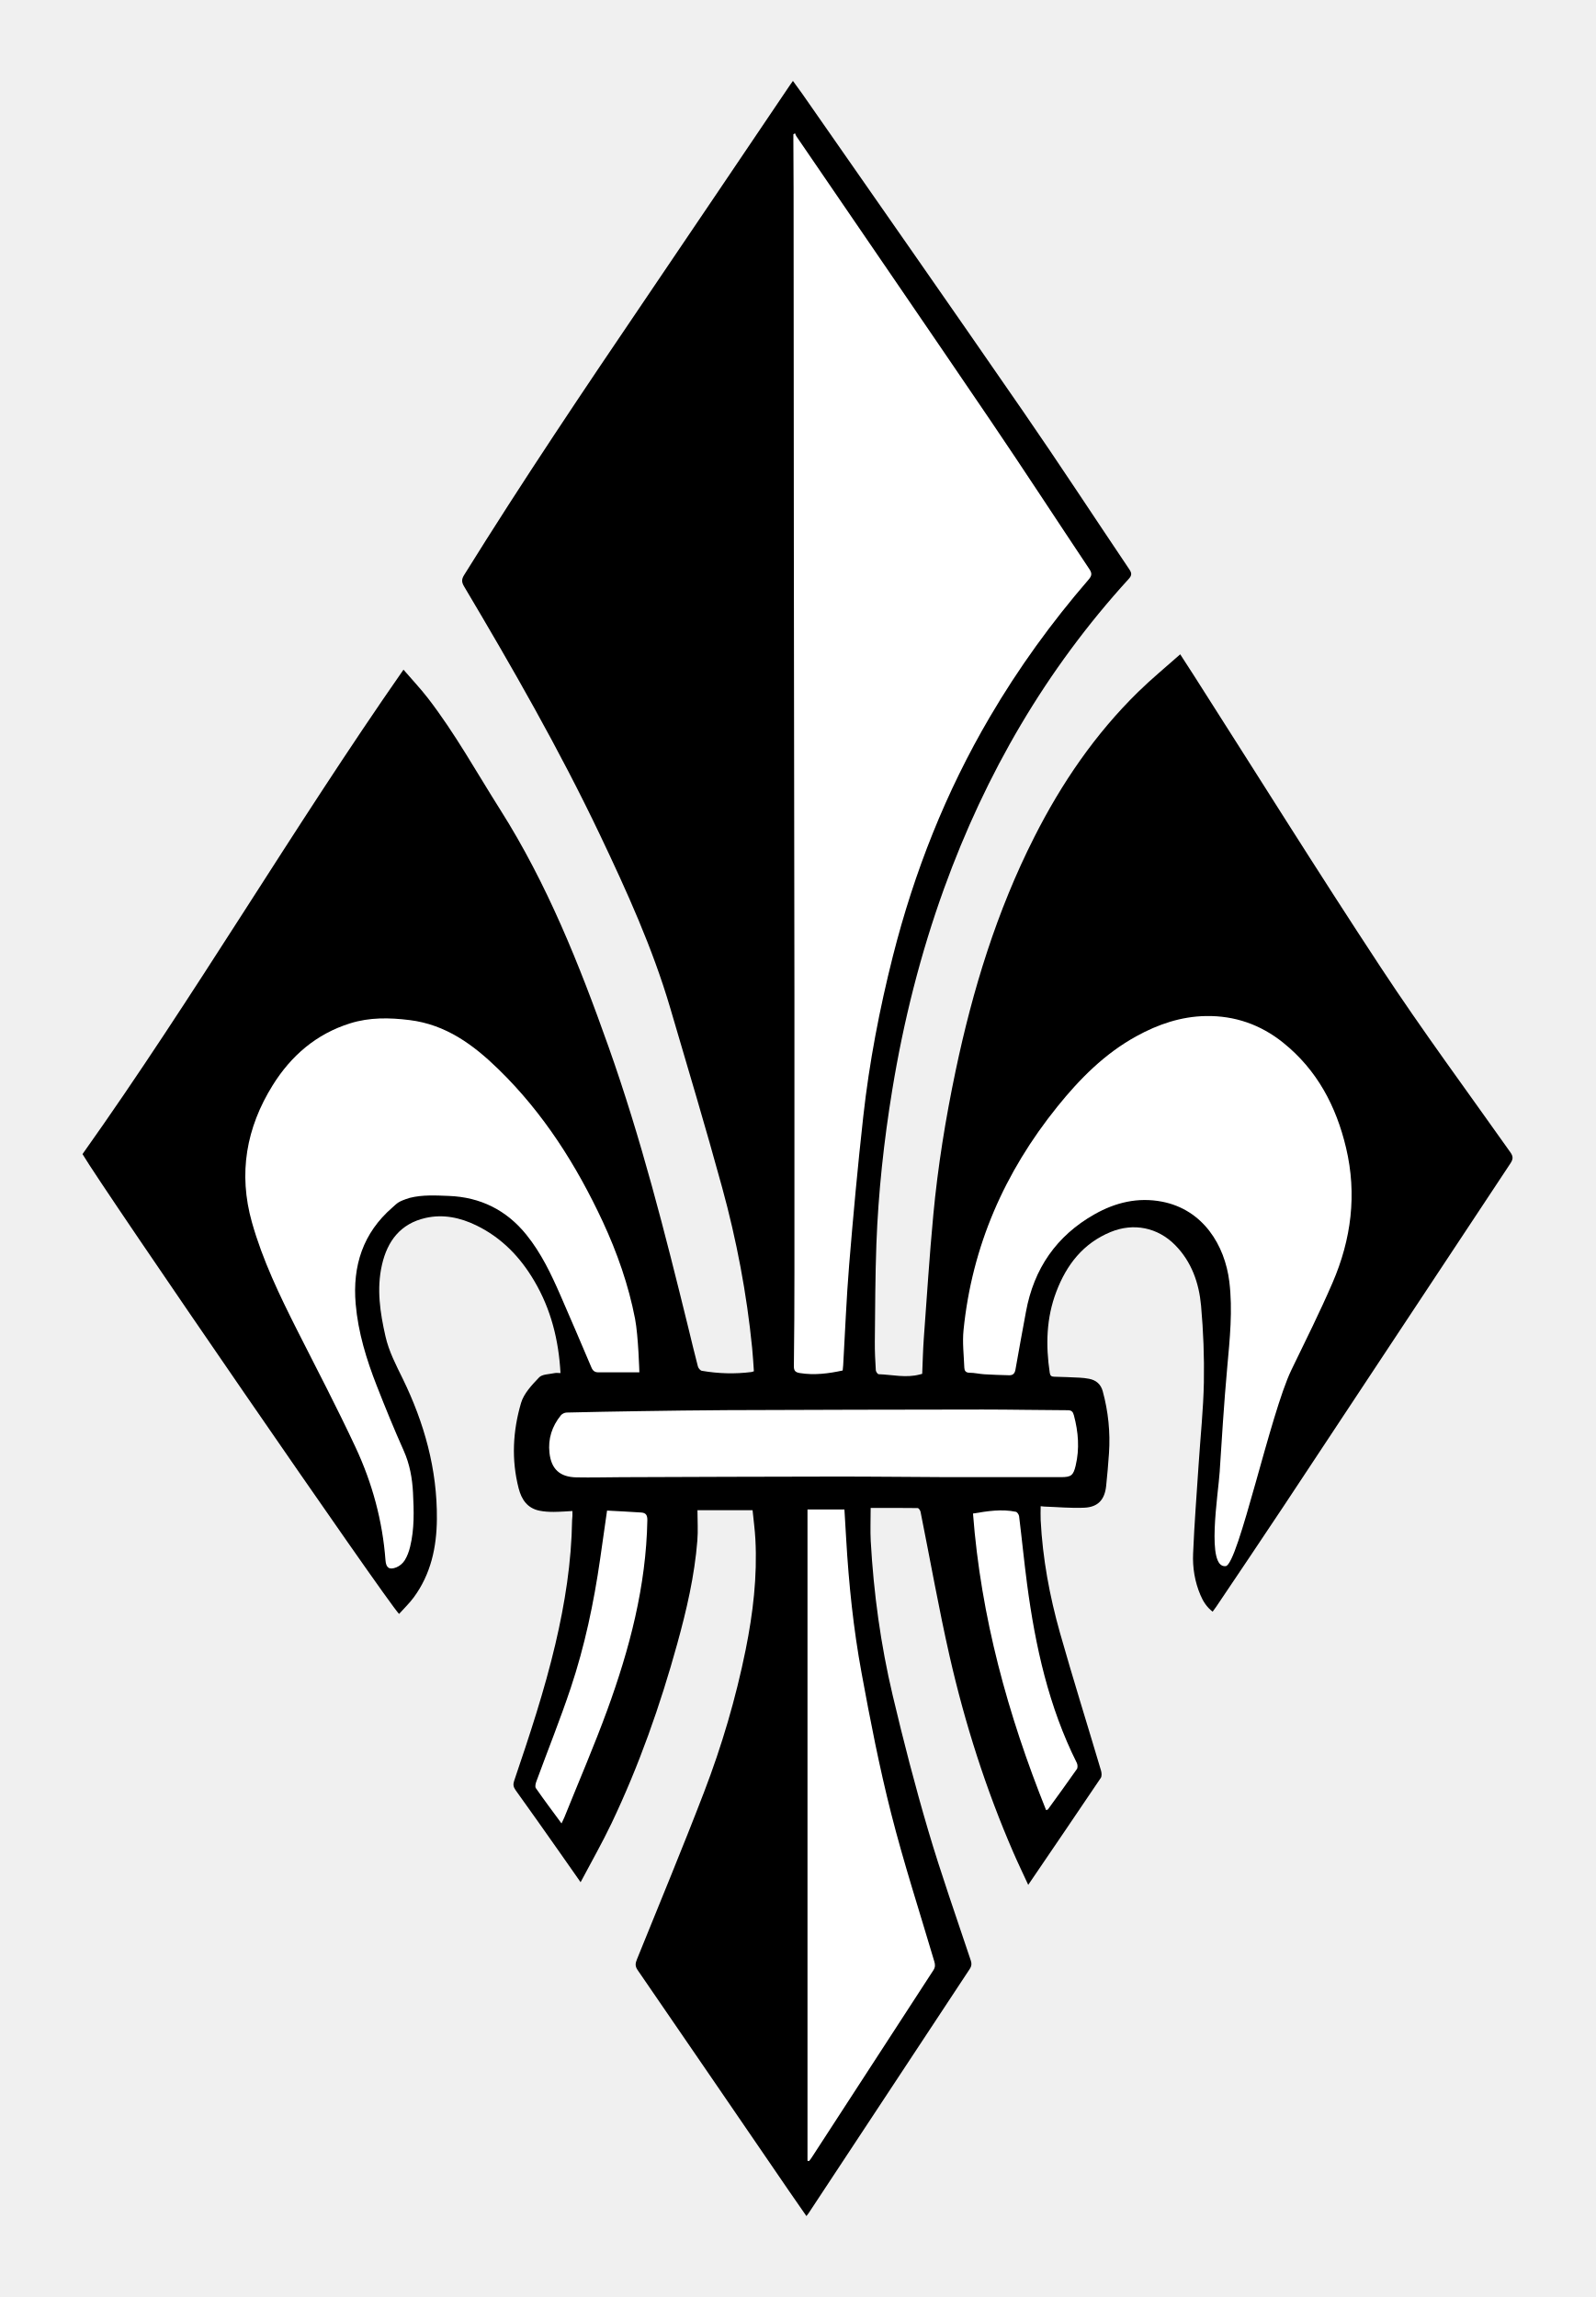
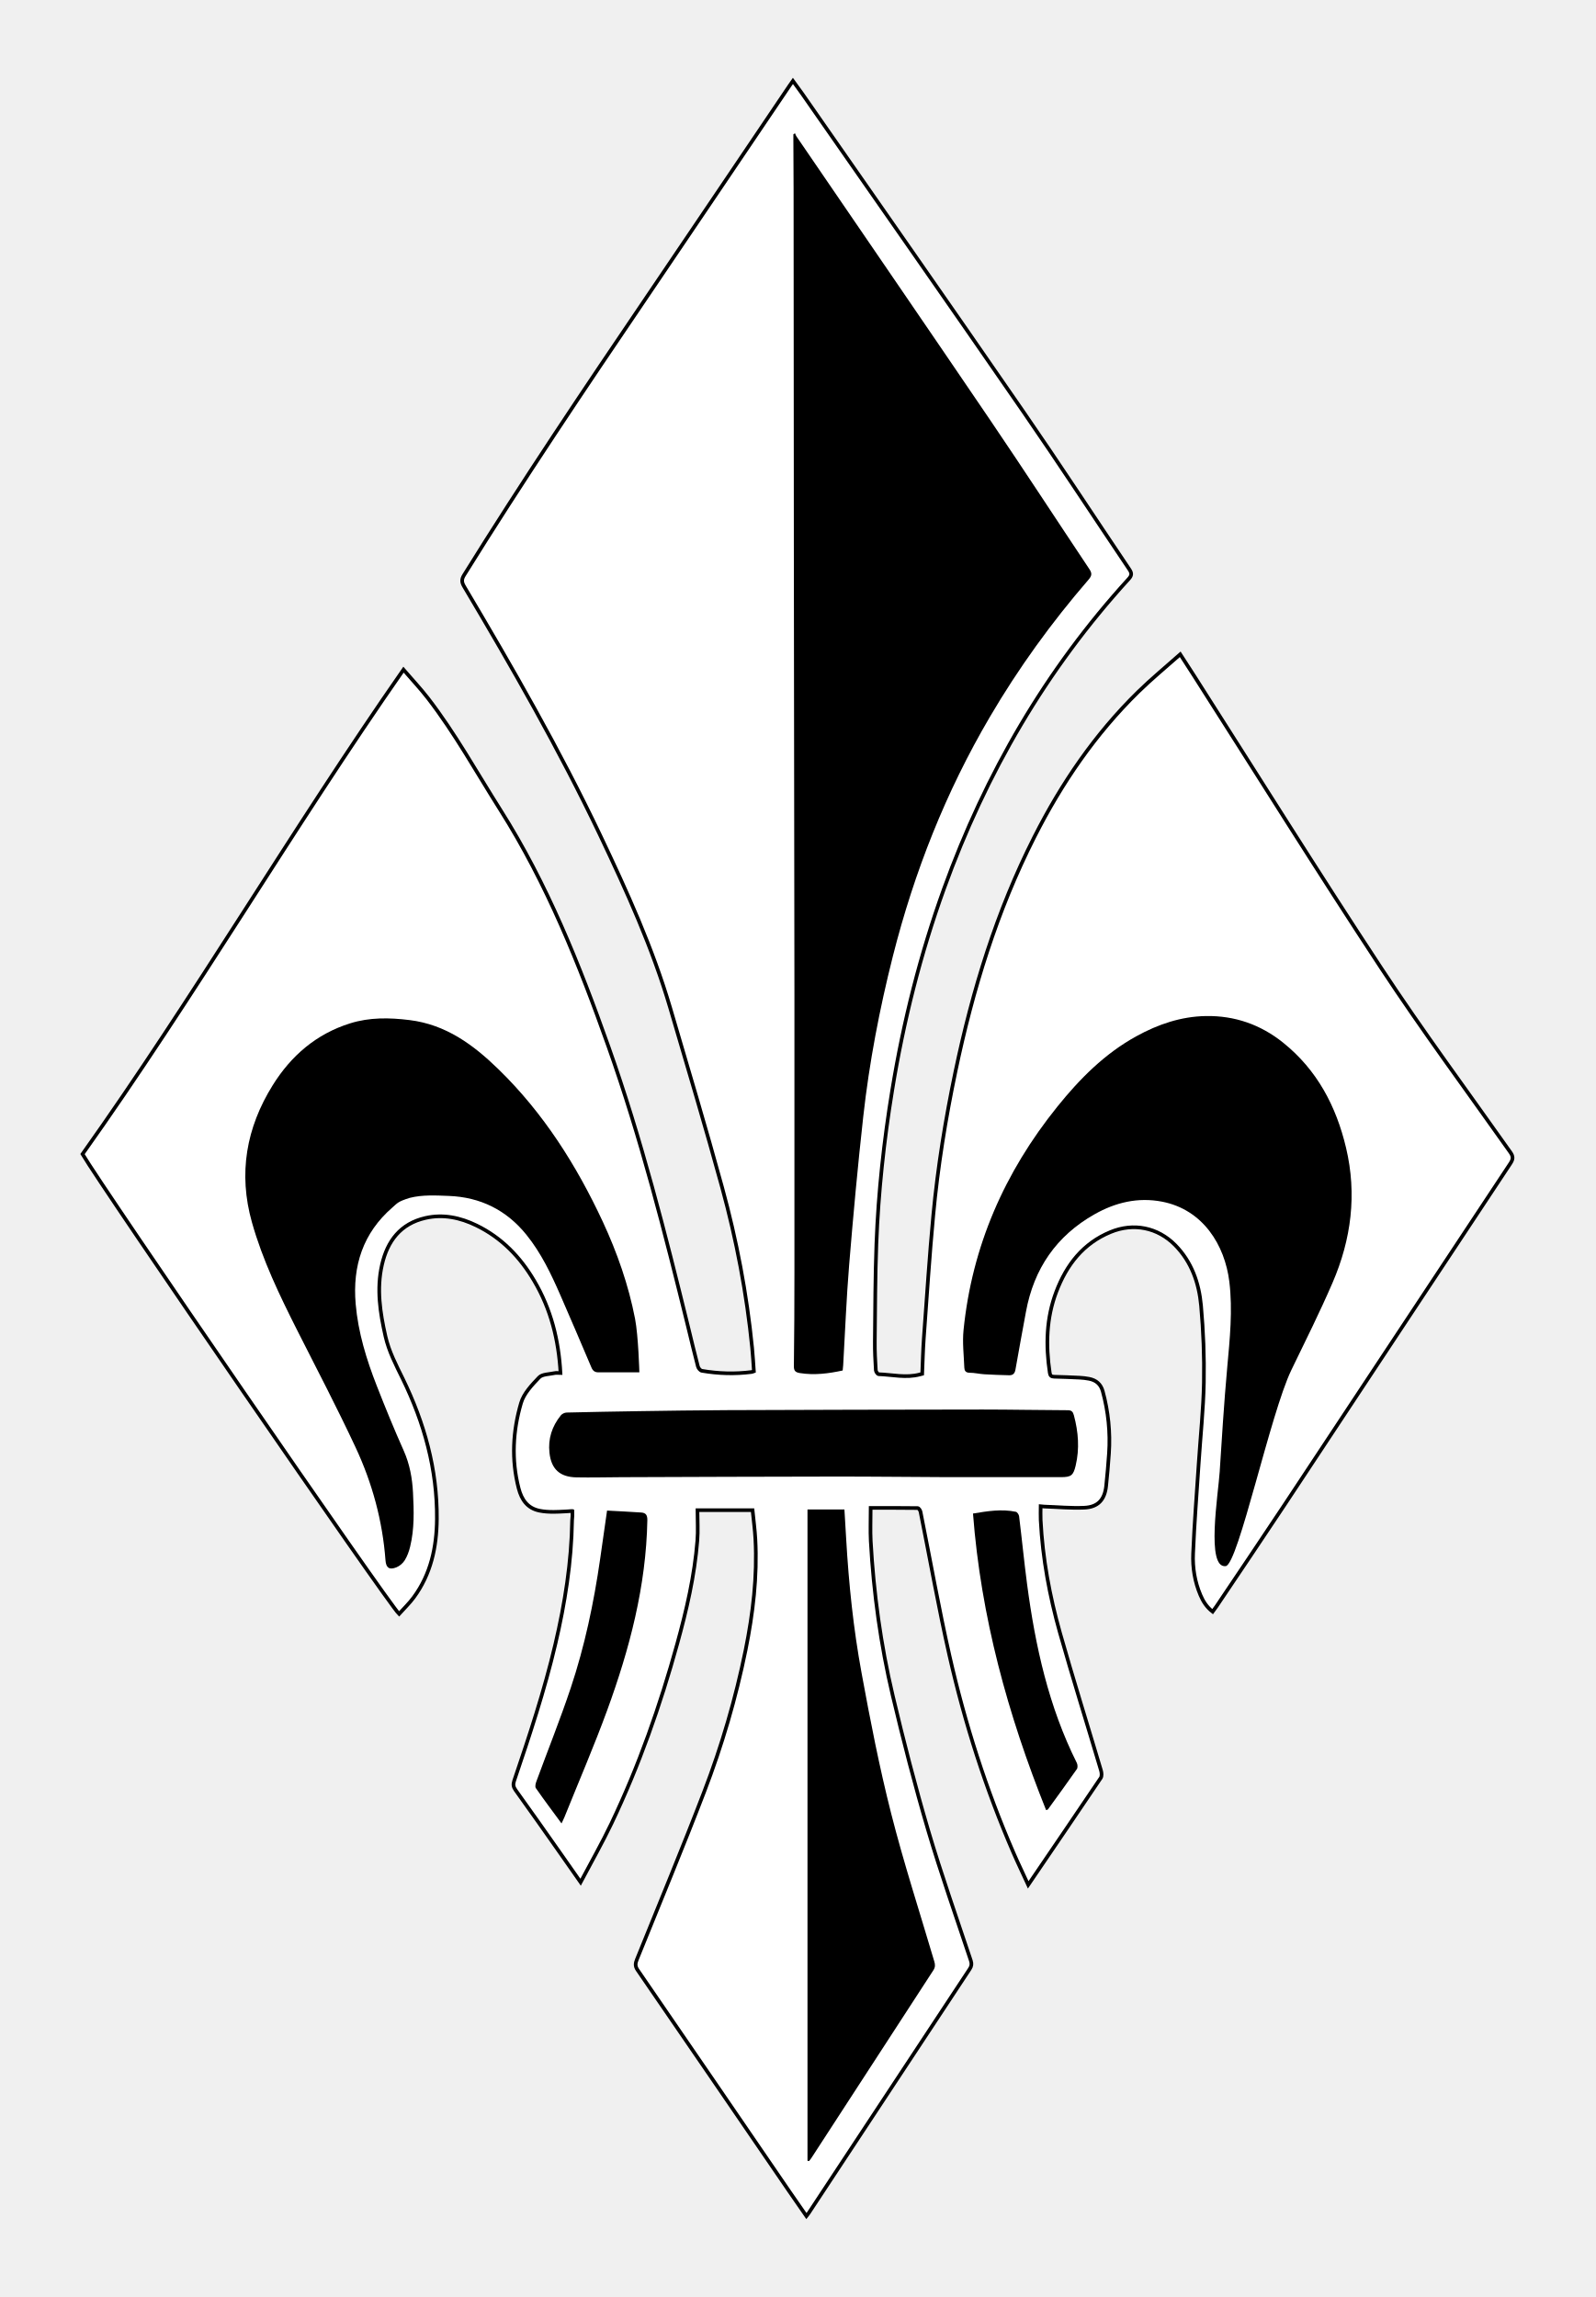
- <svg xmlns="http://www.w3.org/2000/svg" id="uuid-5d5b22a8-d2aa-42c3-a527-f4c3f4cf5ef0" data-name="postiv" width="154.2mm" height="222.04mm" viewBox="0 0 437.09 629.41">
-   <path d="m156.84,414.05c0,.6.01.98,0,1.35-.02.38-.08.77-.09,1.16-.17,11.49-1.96,22.77-4.58,33.93-2.99,12.73-7.1,25.12-11.3,37.49-.33.99-.22,1.66.38,2.52,4.13,5.73,8.19,11.52,12.26,17.3,1.77,2.5,3.52,5.02,5.57,7.95,2.96-5.6,5.91-10.76,8.46-16.11,7.54-15.82,13.35-32.3,18.01-49.18,2.57-9.3,4.76-18.68,5.52-28.33.22-2.69.03-5.4.03-8.32h15.1c.27,2.73.63,5.32.77,7.93.55,10.24-.65,20.33-2.67,30.35-2.7,13.3-6.52,26.29-11.38,38.94-5.9,15.38-12.23,30.58-18.4,45.85-.43,1.05-.56,1.84.15,2.89,13.88,20.19,27.7,40.41,41.54,60.62,1.55,2.26,3.12,4.5,4.74,6.84.29-.37.48-.58.63-.82,14.71-22.3,29.4-44.59,44.13-66.89.49-.74.59-1.39.3-2.27-3.95-11.87-8.14-23.68-11.68-35.68-3.61-12.23-6.8-24.6-9.74-37.03-3.28-13.88-5.22-28-6.01-42.27-.15-2.88-.02-5.77-.02-9.08,4.18,0,8.53-.02,12.88.04.28,0,.72.64.79,1.04,2.65,13.19,4.98,26.45,7.96,39.56,4.2,18.44,9.94,36.45,17.49,53.83,1.22,2.82,2.57,5.59,4.05,8.82,6.8-10,13.37-19.63,19.88-29.3.32-.48.25-1.39.07-2.01-3.74-12.6-7.68-25.14-11.26-37.79-2.84-10.08-4.75-20.37-5.28-30.87-.06-1.23,0-2.46,0-3.79.51.04.75.09.98.1,3.67.12,7.36.48,11.02.31,3.72-.18,5.54-2.2,5.94-5.93.32-2.98.57-5.98.78-8.98.39-5.75-.19-11.43-1.71-17-.53-1.94-1.82-3.04-3.74-3.41-.85-.16-1.72-.27-2.59-.31-2.33-.12-4.65-.2-6.98-.26-.75-.02-1.09-.27-1.21-1.07-1.13-7.55-.95-15,1.79-22.2,2.8-7.39,7.35-13.28,14.88-16.38,6.3-2.6,12.91-1.25,17.67,3.56,4.54,4.6,6.56,10.43,7.12,16.62.63,6.99.9,14.04.77,21.06-.14,7.41-.94,14.8-1.42,22.2-.54,8.22-1.19,16.44-1.53,24.66-.17,3.88.46,7.75,2.01,11.38.73,1.74,1.73,3.31,3.34,4.55.4-.54.72-.95,1.01-1.39,6.18-9.2,12.4-18.39,18.52-27.63,20.7-31.26,41.36-62.57,62.07-93.82.74-1.14.81-1.85,0-3.01-11.88-16.81-24.13-33.37-35.44-50.55-17.4-26.43-34.15-53.28-51.18-79.95-1.21-1.91-2.44-3.8-3.86-5.98-3.95,3.51-7.89,6.74-11.51,10.29-11.82,11.57-21.01,25.05-28.46,39.76-10.3,20.32-16.91,41.89-21.58,64.11-2.74,13.06-4.87,26.21-6.11,39.49-1.06,11.25-1.77,22.52-2.6,33.79-.23,3.23-.3,6.47-.44,9.72-.29.07-.47.12-.65.17-3.77,1.02-7.53.06-11.29-.07-.28-.02-.74-.69-.77-1.07-.16-2.62-.3-5.24-.27-7.86.09-8.93.1-17.86.43-26.78.53-14.17,2.06-28.23,4.35-42.21,3.08-18.81,7.71-37.23,14.19-55.16,11.41-31.54,27.94-60.01,50.59-84.83.84-.92.91-1.53.2-2.59-9.74-14.46-19.26-29.04-29.17-43.39-20.04-29.05-40.28-57.97-60.46-86.94-.81-1.16-1.66-2.31-2.57-3.55-.36.51-.62.86-.86,1.22-13.03,19.29-26.04,38.6-39.11,57.88-17.09,25.2-34.08,50.46-50.14,76.32-.72,1.16-.68,1.94,0,3.09,13.21,22.24,26.09,44.68,37.22,68.05,7.35,15.45,14.43,31.02,19.27,47.48,4.81,16.38,9.72,32.72,14.22,49.17,3.95,14.4,6.74,29.06,8.22,43.94.22,2.15.33,4.31.48,6.42-.35.12-.48.19-.63.21-4.55.58-9.1.45-13.62-.33-.43-.07-.97-.72-1.09-1.2-.93-3.55-1.78-7.13-2.65-10.7-6.37-25.93-12.92-51.8-21.87-76.99-7.98-22.48-16.8-44.58-29.64-64.86-6.5-10.27-12.38-20.93-19.82-30.57-2.06-2.66-4.39-5.13-6.69-7.8-30.52,43.77-57.29,89.59-87.95,132.74,5.51,9.39,83.62,122.93,86.74,126,1.35-1.51,2.82-2.9,4.01-4.52,4.71-6.38,6.29-13.76,6.35-21.49.12-13.59-3.45-26.33-9.36-38.45-1.85-3.78-3.79-7.47-4.73-11.62-1.47-6.48-2.46-12.97-.96-19.57,1.49-6.54,5.08-11.29,11.92-12.85,4.87-1.11,9.56-.1,13.97,2.05,6.88,3.35,11.98,8.63,15.82,15.16,4.6,7.77,6.72,16.26,7.21,25.29-.64,0-1.18-.1-1.68.02-1.45.32-3.34.27-4.19,1.18-1.97,2.07-4.18,4.39-4.94,7-2.25,7.65-2.68,15.55-.65,23.41.8,3.06,2.38,5.42,5.7,6.1,1.27.26,2.6.33,3.89.33,1.64,0,5.11-.24,5.11-.24,0,0-1.84.09,0,0Z" />
-   <g id="uuid-434d0716-1f49-4eaa-89e1-1c6a4bec57dd" data-name="HATCH">
-     <path d="m230.9,375.53c-3.93.86-7.79,1.34-11.73.71-1.22-.2-1.67-.6-1.65-1.92.11-8.6.15-17.18.15-25.77.01-25.35.02-50.71,0-76.06-.02-30.01-.07-60.02-.12-90.03-.01-11.22-.03-22.43-.04-33.65-.03-32.2-.05-64.4-.07-96.6,0-4.61-.04-9.22-.06-13.83,0-.52,0-1.04,0-1.57l.45-.3c.12.26.18.54.34.78,17.75,25.98,35.56,51.92,53.23,77.95,9.16,13.5,18.06,27.18,27.11,40.74.77,1.15.64,1.82-.25,2.85-10.13,11.72-19.18,24.22-27.02,37.59-12.08,20.55-20.74,42.48-26.59,65.57-3.66,14.48-6.47,29.13-8.12,43.97-1.51,13.54-2.75,27.12-3.87,40.69-.75,9.13-1.1,18.3-1.63,27.45-.03.47-.14,1.45-.14,1.45,0,0,.05-.5,0,0Z" fill="#fff" />
+ <svg xmlns="http://www.w3.org/2000/svg" id="uuid-d35e3ad1-5994-48f6-9485-8f6122c032e6" data-name="postiv" width="154.2mm" height="222.04mm" viewBox="0 0 437.09 629.41">
+   <path id="uuid-186e0ff5-48cc-4209-afdc-cb09b493eb96" data-name="Rahmen" d="M156.84,414.05c0,.6.01.98,0,1.35-.02.38-.08.77-.09,1.16-.17,11.49-1.96,22.77-4.58,33.93-2.99,12.73-7.1,25.12-11.3,37.49-.33.99-.22,1.66.38,2.52,4.13,5.73,8.19,11.52,12.26,17.3,1.77,2.5,3.52,5.02,5.57,7.95,2.96-5.6,5.91-10.76,8.46-16.11,7.54-15.82,13.35-32.3,18.01-49.18,2.57-9.3,4.76-18.68,5.52-28.33.22-2.69.03-5.4.03-8.32h15.1c.27,2.73.63,5.32.77,7.93.55,10.24-.65,20.33-2.67,30.35-2.7,13.3-6.52,26.29-11.38,38.94-5.9,15.38-12.23,30.58-18.4,45.85-.43,1.05-.56,1.84.15,2.89,13.88,20.19,27.7,40.41,41.54,60.62,1.55,2.26,3.12,4.5,4.74,6.84.29-.37.48-.58.63-.82,14.71-22.3,29.4-44.59,44.13-66.89.49-.74.59-1.39.3-2.27-3.95-11.87-8.14-23.68-11.68-35.68-3.61-12.23-6.8-24.6-9.74-37.03-3.28-13.88-5.22-28-6.01-42.27-.15-2.88-.02-5.77-.02-9.08,4.18,0,8.53-.02,12.88.04.28,0,.72.64.79,1.04,2.65,13.19,4.98,26.45,7.96,39.56,4.2,18.44,9.94,36.45,17.49,53.83,1.22,2.82,2.57,5.59,4.05,8.82,6.8-10,13.37-19.63,19.88-29.3.32-.48.25-1.39.07-2.01-3.74-12.6-7.68-25.14-11.26-37.79-2.84-10.08-4.75-20.37-5.28-30.87-.06-1.23,0-2.46,0-3.79.51.04.75.09.98.1,3.67.12,7.36.48,11.02.31,3.72-.18,5.54-2.2,5.94-5.93.32-2.98.57-5.98.78-8.98.39-5.75-.19-11.43-1.71-17-.53-1.94-1.82-3.04-3.74-3.41-.85-.16-1.72-.27-2.59-.31-2.33-.12-4.65-.2-6.98-.26-.75-.02-1.09-.27-1.21-1.07-1.13-7.55-.95-15,1.79-22.2,2.8-7.39,7.35-13.28,14.88-16.38,6.3-2.6,12.91-1.25,17.67,3.56,4.54,4.6,6.56,10.43,7.12,16.62.63,6.99.9,14.04.77,21.06-.14,7.41-.94,14.8-1.42,22.2-.54,8.22-1.19,16.44-1.53,24.66-.17,3.88.46,7.75,2.01,11.38.73,1.74,1.73,3.31,3.34,4.55.4-.54.72-.95,1.01-1.39,6.18-9.2,12.4-18.39,18.52-27.63,20.7-31.26,41.36-62.57,62.07-93.82.74-1.14.81-1.85,0-3.01-11.88-16.81-24.13-33.37-35.44-50.55-17.4-26.43-34.15-53.28-51.18-79.95-1.21-1.91-2.44-3.8-3.86-5.98-3.95,3.51-7.89,6.74-11.51,10.29-11.82,11.57-21.01,25.05-28.46,39.76-10.3,20.32-16.91,41.89-21.58,64.11-2.74,13.06-4.87,26.21-6.11,39.49-1.06,11.25-1.77,22.52-2.6,33.79-.23,3.23-.3,6.47-.44,9.72-.29.07-.47.12-.65.17-3.77,1.02-7.53.06-11.29-.07-.28-.02-.74-.69-.77-1.07-.16-2.62-.3-5.24-.27-7.86.09-8.93.1-17.86.43-26.78.53-14.17,2.06-28.23,4.35-42.21,3.08-18.81,7.71-37.23,14.19-55.16,11.41-31.54,27.94-60.01,50.59-84.83.84-.92.91-1.53.2-2.59-9.74-14.46-19.26-29.04-29.17-43.39-20.04-29.05-40.28-57.97-60.46-86.94-.81-1.16-1.66-2.31-2.57-3.55-.36.51-.62.86-.86,1.22-13.03,19.29-26.04,38.6-39.11,57.88-17.09,25.2-34.08,50.46-50.14,76.32-.72,1.16-.68,1.94,0,3.09,13.21,22.24,26.09,44.68,37.22,68.05,7.35,15.45,14.43,31.02,19.27,47.48,4.81,16.38,9.72,32.72,14.22,49.17,3.95,14.4,6.74,29.06,8.22,43.94.22,2.15.33,4.31.48,6.42-.35.12-.48.19-.63.21-4.55.58-9.1.45-13.62-.33-.43-.07-.97-.72-1.09-1.2-.93-3.55-1.78-7.13-2.65-10.7-6.37-25.93-12.92-51.8-21.87-76.99-7.98-22.48-16.8-44.58-29.64-64.86-6.5-10.27-12.38-20.93-19.82-30.57-2.06-2.66-4.39-5.13-6.69-7.8-30.52,43.77-57.29,89.59-87.95,132.74,5.51,9.39,83.62,122.93,86.74,126,1.35-1.51,2.82-2.9,4.01-4.52,4.71-6.38,6.29-13.76,6.35-21.49.12-13.59-3.45-26.33-9.36-38.45-1.85-3.78-3.79-7.47-4.73-11.62-1.47-6.48-2.46-12.97-.96-19.57,1.49-6.54,5.08-11.29,11.92-12.85,4.87-1.11,9.56-.1,13.97,2.05,6.88,3.35,11.98,8.63,15.82,15.16,4.6,7.77,6.72,16.26,7.21,25.29-.64,0-1.18-.1-1.68.02-1.45.32-3.34.27-4.19,1.18-1.97,2.07-4.18,4.39-4.94,7-2.25,7.65-2.68,15.55-.65,23.41.8,3.06,2.38,5.42,5.7,6.1,1.27.26,2.6.33,3.89.33,1.64,0,5.11-.24,5.11-.24,0,0-1.84.09,0,0Z" fill="#fff" stroke="#000" stroke-miterlimit="10" />
+   <g id="uuid-58711418-d7d4-4529-966b-34a51f021b40" data-name="Blatt Mitte">
+     <path d="M230.9,375.53c-3.93.86-7.79,1.34-11.73.71-1.22-.2-1.67-.6-1.65-1.92.11-8.6.15-17.18.15-25.77.01-25.35.02-50.71,0-76.06-.02-30.01-.07-60.02-.12-90.03-.01-11.22-.03-22.43-.04-33.65-.03-32.2-.05-64.4-.07-96.6,0-4.61-.04-9.22-.06-13.83,0-.52,0-1.04,0-1.57l.45-.3c.12.26.18.54.34.78,17.75,25.98,35.56,51.92,53.23,77.95,9.16,13.5,18.06,27.18,27.11,40.74.77,1.15.64,1.82-.25,2.85-10.13,11.72-19.18,24.22-27.02,37.59-12.08,20.55-20.74,42.48-26.59,65.57-3.66,14.48-6.47,29.13-8.12,43.97-1.51,13.54-2.75,27.12-3.87,40.69-.75,9.13-1.1,18.3-1.63,27.45-.03.47-.14,1.45-.14,1.45,0,0,.05-.5,0,0Z" fill="#000" stroke-width="0" />
+     <path d="M221.25,413.62h10.12c.17,2.79.32,5.44.48,8.09.71,12.3,1.98,24.57,4.21,36.67,2.36,12.89,4.87,25.77,8.1,38.48,3.47,13.66,7.84,27.09,11.84,40.62.27.9.27,1.59-.27,2.41-11.15,17.12-22.26,34.25-33.37,51.37-.2.32-.45.61-.68.9-.14-.02-.29-.03-.43-.06v-178.49h0Z" fill="#000" stroke-width="0" />
  </g>
-   <g id="uuid-57ef3699-dda4-4b52-9d0e-b010f7f935bd" data-name="HATCH">
-     <path d="m334.21,403.01c.47-7.34,1.18-18.79,2.04-28.2.71-7.89,1.55-15.81.58-23.66-1.23-9.95-7.18-19.7-18.44-21.88-6.61-1.27-12.76.22-18.47,3.45-10.46,5.9-16.65,14.92-18.81,26.73-.97,5.28-1.96,10.57-2.88,15.86-.19,1.06-.71,1.55-1.71,1.53-2.27-.06-4.55-.13-6.82-.27-1.35-.08-2.7-.42-4.04-.42-1.11,0-1.41-.62-1.44-1.42-.13-3.43-.56-6.9-.21-10.28,2.32-23,11.25-43.27,25.69-61.2,6.15-7.64,12.98-14.54,21.69-19.32,5.94-3.27,12.23-5.41,19.05-5.52,7.89-.13,14.95,2.34,21.11,7.27,9.32,7.47,14.56,17.41,17.27,28.84,3.02,12.73,1.43,25.07-3.69,36.94-3.5,8.1-7.45,16-11.3,23.95-5.75,11.88-14.56,53.3-17.98,53.73-5.45.68-2.06-19.59-1.63-26.12Z" fill="#fff" />
+   <g id="uuid-5f6fa17a-5ba3-4cd9-8cf9-86049abb9dad" data-name="Blatt links">
+     <path d="M175.2,376.04c-3.81,0-7.52-.01-11.23,0-1.02,0-1.55-.43-1.94-1.37-2.79-6.58-5.6-13.15-8.46-19.7-2.55-5.85-5.29-11.61-9.34-16.63-5.48-6.79-12.63-10.31-21.27-10.64-3.56-.13-7.17-.36-10.73.54-3.33,1.05-3.33,1.44-4.71,2.62-8.09,7.01-10.97,16.02-10.07,26.45.67,7.79,2.95,15.19,5.78,22.42,2.34,5.98,4.77,11.93,7.39,17.79,1.65,3.71,2.34,7.56,2.54,11.54.25,4.94.4,9.89-.79,14.76-.31,1.3-.79,2.61-1.49,3.74-.51.81-1.39,1.56-2.27,1.91-1.96.79-2.84.12-2.99-1.92-.81-10.83-3.63-21.19-8.21-30.98-5.05-10.8-10.57-21.38-15.97-32.03-4.83-9.58-9.5-19.24-12.42-29.62-3.77-13.39-1.56-25.9,5.7-37.56,5.05-8.1,11.96-14.06,21.21-16.95,5.33-1.67,10.73-1.58,16.25-.9,10.03,1.23,17.55,6.8,24.44,13.52,12.29,11.98,21.32,26.24,28.53,41.71,3.96,8.53,7.06,17.36,8.85,26.61.91,4.73,1.18,14.65,1.18,14.65,0,0,.27-5.17,0,0Z" fill="#000" stroke-width="0" />
+     <path d="M153.85,499.64c-2.47-3.36-4.82-6.48-7.03-9.67-.28-.4-.07-1.29.15-1.86,3.13-8.53,6.52-16.96,9.4-25.57,3.84-11.49,6.33-23.33,8.06-35.33.62-4.32,1.23-8.62,1.9-13.29,3.12.17,6.25.32,9.37.53,1.25.09,1.69.7,1.67,2.1-.33,18.06-4.86,35.24-10.99,52.04-3.61,9.88-7.79,19.55-11.72,29.32-.19.48-.81,1.73-.81,1.73,0,0,.38-.79,0,0Z" fill="#000" stroke-width="0" />
  </g>
-   <g id="uuid-0e5180b4-7003-462b-9669-498fbb7ad087" data-name="HATCH">
-     <path d="m175.2,376.04c-3.81,0-7.52-.01-11.23,0-1.02,0-1.55-.43-1.94-1.37-2.79-6.58-5.6-13.15-8.46-19.7-2.55-5.85-5.29-11.61-9.34-16.63-5.48-6.79-12.63-10.31-21.27-10.64-3.56-.13-7.17-.36-10.73.54-3.33,1.05-3.33,1.44-4.71,2.62-8.09,7.01-10.97,16.02-10.07,26.45.67,7.79,2.95,15.19,5.78,22.42,2.34,5.98,4.77,11.93,7.39,17.79,1.65,3.71,2.34,7.56,2.54,11.54.25,4.94.4,9.89-.79,14.76-.31,1.3-.79,2.61-1.49,3.74-.51.81-1.39,1.56-2.27,1.91-1.96.79-2.84.12-2.99-1.92-.81-10.83-3.63-21.19-8.21-30.98-5.05-10.8-10.57-21.38-15.97-32.03-4.83-9.58-9.5-19.24-12.42-29.62-3.77-13.39-1.56-25.9,5.7-37.56,5.05-8.1,11.96-14.06,21.21-16.95,5.33-1.67,10.73-1.58,16.25-.9,10.03,1.23,17.55,6.8,24.44,13.52,12.29,11.98,21.32,26.24,28.53,41.71,3.96,8.53,7.06,17.36,8.85,26.61.91,4.73,1.18,14.65,1.18,14.65,0,0,.27-5.17,0,0Z" fill="#fff" />
+   <g id="uuid-20f3b68c-d9a1-4d0b-b9a8-f5b894de9e6e" data-name="Bund">
+     <path d="M275.44,404.76c-5.2,0-10.39.02-15.59,0-10.33-.04-20.67-.17-31.01-.16-19.51.01-39.03.11-58.54.17-4.13.02-8.25.13-12.38.05-4.51-.09-6.89-2.25-7.37-6.74-.43-3.82.7-7.28,3.12-10.26.34-.42,1.03-.74,1.56-.76,6.54-.16,13.09-.28,19.65-.38,8.05-.11,16.1-.25,24.16-.28,23.4-.09,46.8-.15,70.2-.17,7.77,0,15.53.17,23.28.19,1.11,0,1.46.41,1.73,1.41,1.22,4.56,1.58,9.14.48,13.77-.64,2.7-1.24,3.15-4,3.16-5.09.02-15.29,0-15.29,0,0,0,5.1,0,0,0Z" fill="#000" stroke-width="0" />
  </g>
-   <g id="uuid-f980ce9b-fa41-4631-a130-62064d817312" data-name="HATCH">
-     <path d="m221.25,413.62h10.12c.17,2.79.32,5.44.48,8.09.71,12.3,1.98,24.57,4.21,36.67,2.36,12.89,4.87,25.77,8.1,38.48,3.47,13.66,7.84,27.09,11.84,40.62.27.9.27,1.59-.27,2.41-11.15,17.12-22.26,34.25-33.37,51.37-.2.32-.45.61-.68.9-.14-.02-.29-.03-.43-.06v-178.49h0Z" fill="#fff" />
-   </g>
-   <g id="uuid-96c1d2be-6ae9-44c1-aa56-e4235ea52066" data-name="HATCH">
-     <path d="m275.44,404.76c-5.2,0-10.39.02-15.59,0-10.33-.04-20.67-.17-31.01-.16-19.51.01-39.03.11-58.54.17-4.13.02-8.25.13-12.38.05-4.51-.09-6.89-2.25-7.37-6.74-.43-3.82.7-7.28,3.12-10.26.34-.42,1.03-.74,1.56-.76,6.54-.16,13.09-.28,19.65-.38,8.05-.11,16.1-.25,24.16-.28,23.4-.09,46.8-.15,70.2-.17,7.77,0,15.53.17,23.28.19,1.11,0,1.46.41,1.73,1.41,1.22,4.56,1.58,9.14.48,13.77-.64,2.7-1.24,3.15-4,3.16-5.09.02-15.29,0-15.29,0,0,0,5.1,0,0,0Z" fill="#fff" />
-   </g>
-   <g id="uuid-dfe1ae69-37c7-4c73-ba2d-23039995dd96" data-name="HATCH">
-     <path d="m153.85,499.64c-2.47-3.36-4.82-6.48-7.03-9.67-.28-.4-.07-1.29.15-1.86,3.13-8.53,6.52-16.96,9.4-25.57,3.84-11.49,6.33-23.33,8.06-35.33.62-4.32,1.23-8.62,1.9-13.29,3.12.17,6.25.32,9.37.53,1.25.09,1.69.7,1.67,2.1-.33,18.06-4.86,35.24-10.99,52.04-3.61,9.88-7.79,19.55-11.72,29.32-.19.48-.81,1.73-.81,1.73,0,0,.38-.79,0,0Z" fill="#fff" />
-   </g>
-   <g id="uuid-42c81ec5-728c-4b49-ab70-a658b012c0ba" data-name="HATCH">
-     <path d="m286.63,496c-10.49-26.14-17.87-52.97-20.03-81.27,3.98-.67,7.84-1.29,11.74-.48.38.08.83.77.89,1.21.77,6.21,1.37,12.43,2.19,18.63,2.25,16.96,5.9,33.52,13.62,48.96.24.46.29,1.32.02,1.7-2.6,3.73-5.28,7.4-7.95,11.08-.04.06-.48.16-.48.16,0,0,.3-.1,0,0Z" fill="#fff" />
+   <g id="uuid-d9648c59-ccc5-42fa-8a81-2f2169a50bae" data-name="Blatt rechts">
+     <path d="M286.63,496c-10.49-26.14-17.87-52.97-20.03-81.27,3.98-.67,7.84-1.29,11.74-.48.38.08.83.77.89,1.21.77,6.21,1.37,12.43,2.19,18.63,2.25,16.96,5.9,33.52,13.62,48.96.24.46.29,1.32.02,1.7-2.6,3.73-5.28,7.4-7.95,11.08-.04.06-.48.16-.48.16,0,0,.3-.1,0,0Z" fill="#000" stroke-width="0" />
+     <path d="M334.21,403.01c.47-7.34,1.18-18.79,2.04-28.2.71-7.89,1.55-15.81.58-23.66-1.23-9.95-7.18-19.7-18.44-21.88-6.61-1.27-12.76.22-18.47,3.45-10.46,5.9-16.65,14.92-18.81,26.73-.97,5.28-1.96,10.57-2.88,15.86-.19,1.06-.71,1.55-1.71,1.53-2.27-.06-4.55-.13-6.82-.27-1.35-.08-2.7-.42-4.04-.42-1.11,0-1.41-.62-1.44-1.42-.13-3.43-.56-6.9-.21-10.28,2.32-23,11.25-43.27,25.69-61.2,6.15-7.64,12.98-14.54,21.69-19.32,5.94-3.27,12.23-5.41,19.05-5.52,7.89-.13,14.95,2.34,21.11,7.27,9.32,7.47,14.56,17.41,17.27,28.84,3.02,12.73,1.43,25.07-3.69,36.94-3.5,8.1-7.45,16-11.3,23.95-5.75,11.88-14.56,53.3-17.98,53.73-5.45.68-2.06-19.59-1.63-26.12Z" fill="#000" stroke-width="0" />
  </g>
</svg>
